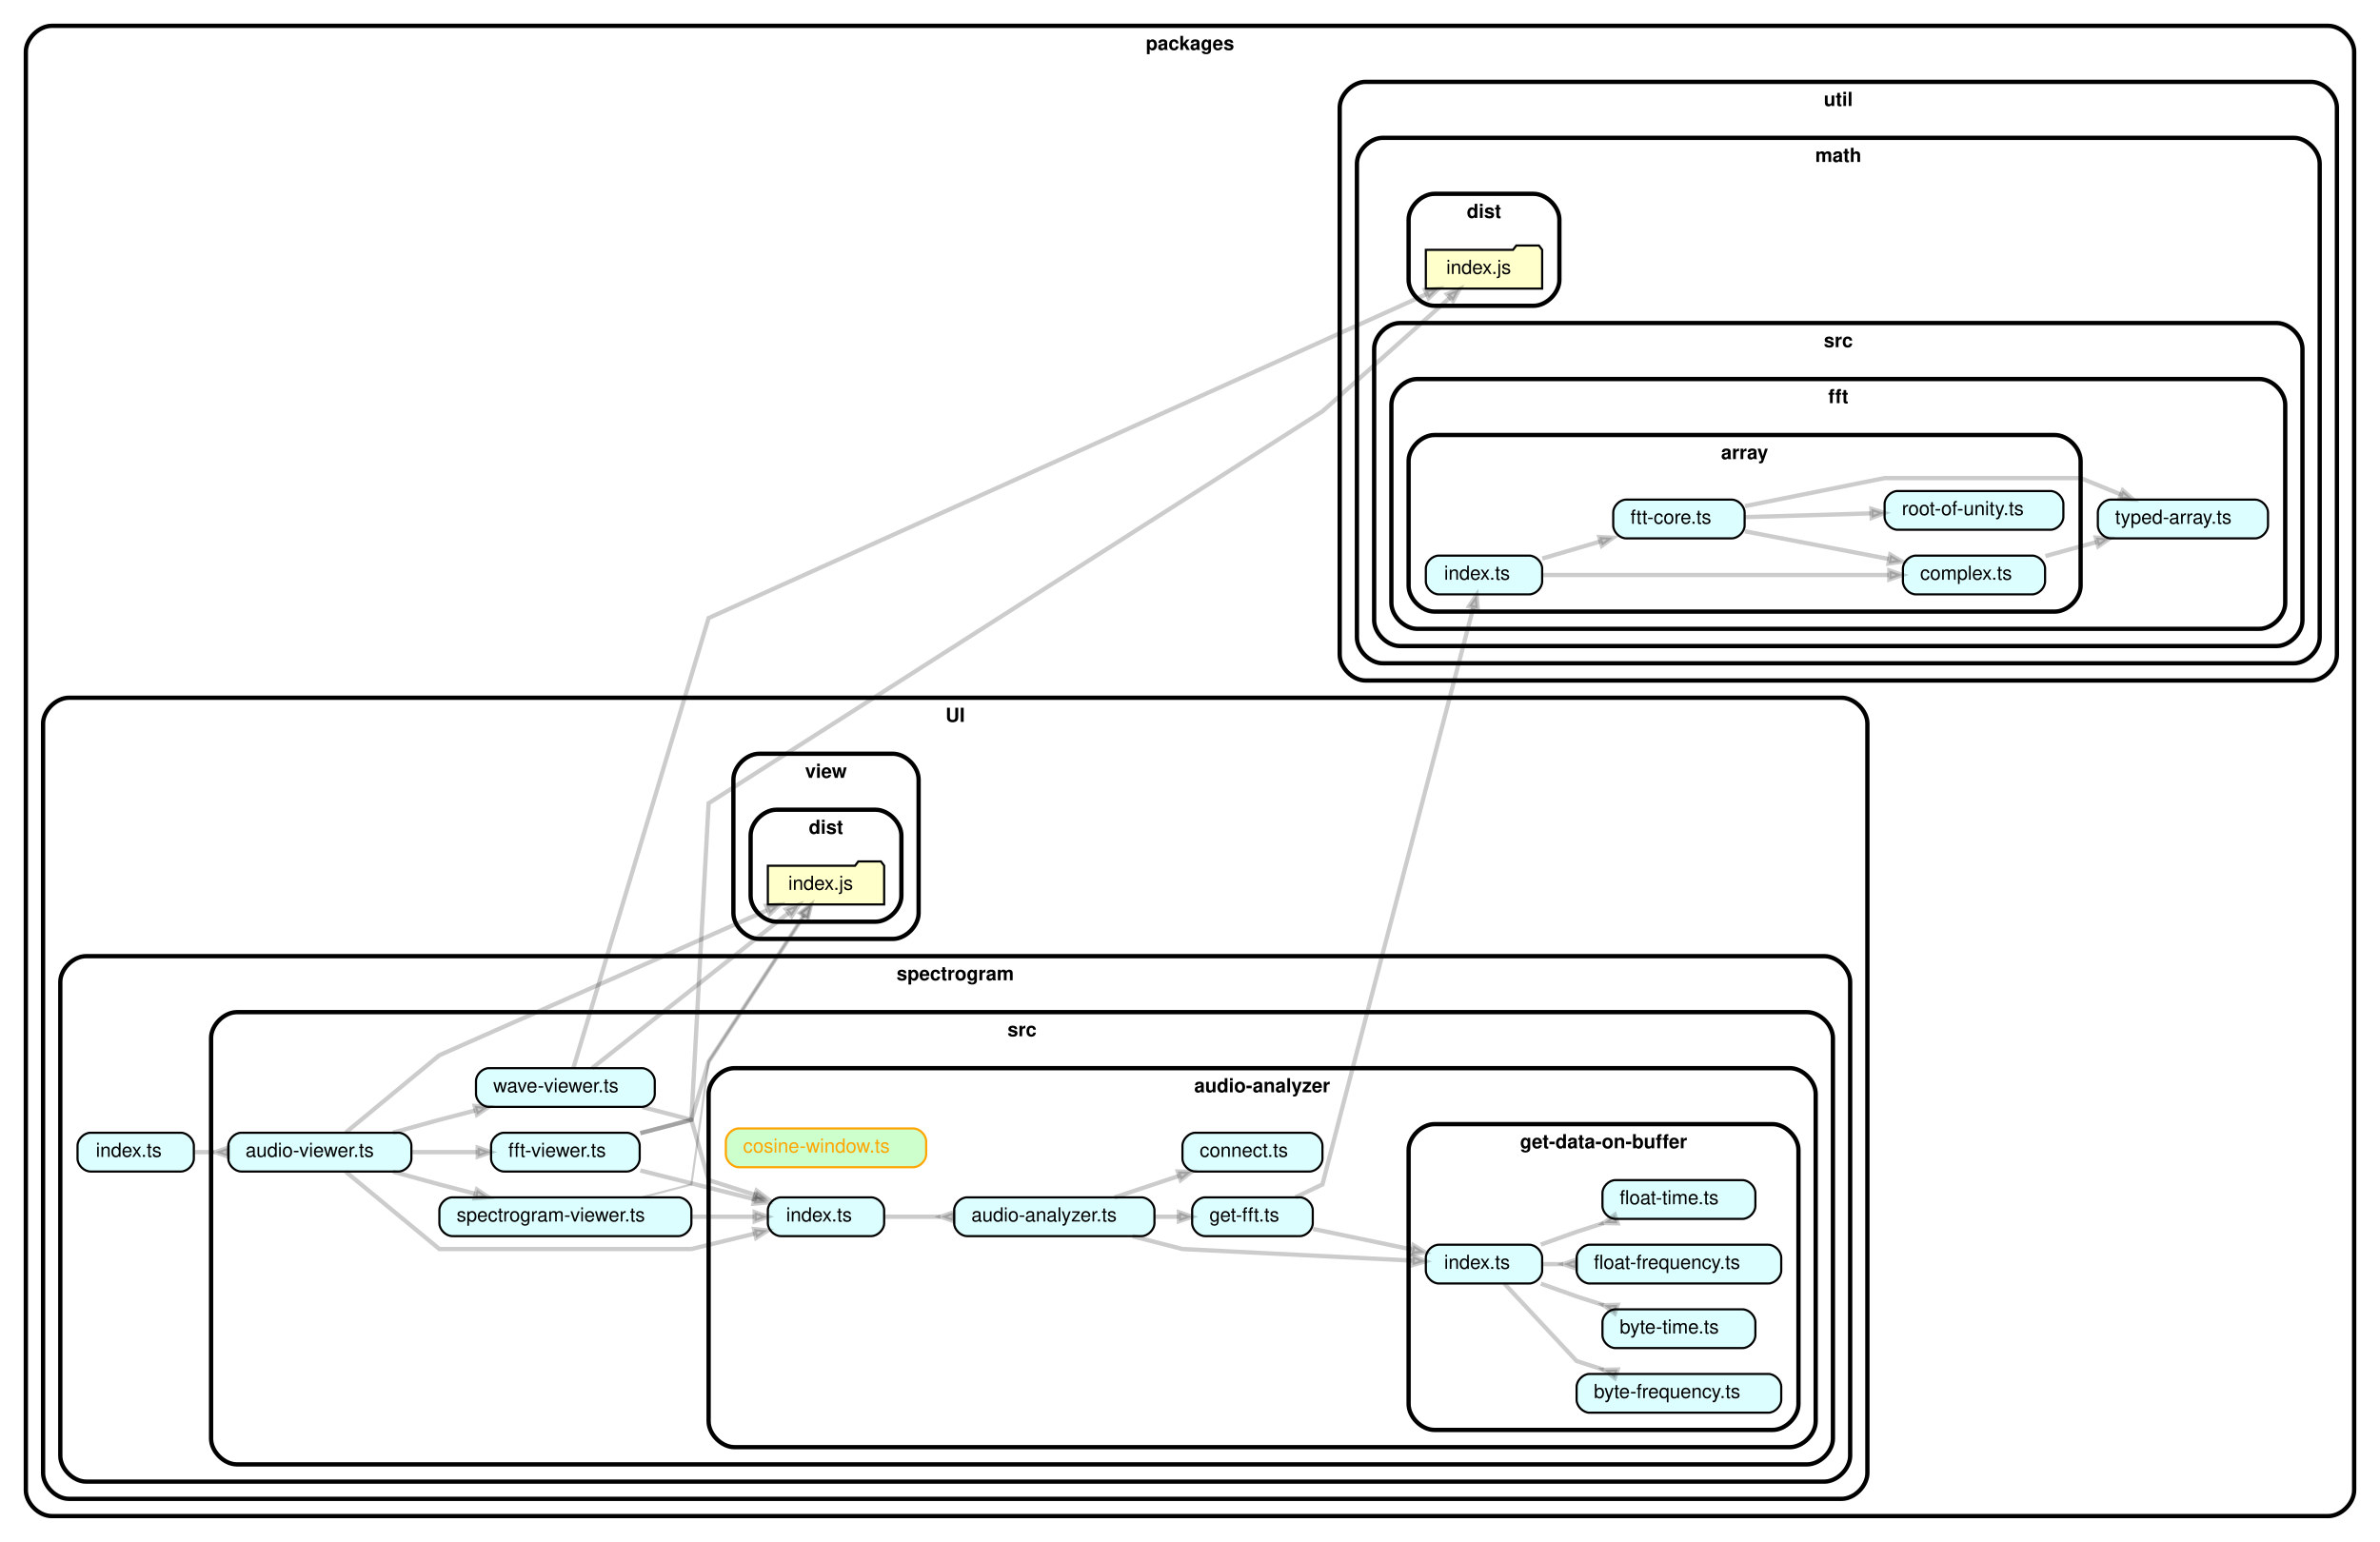
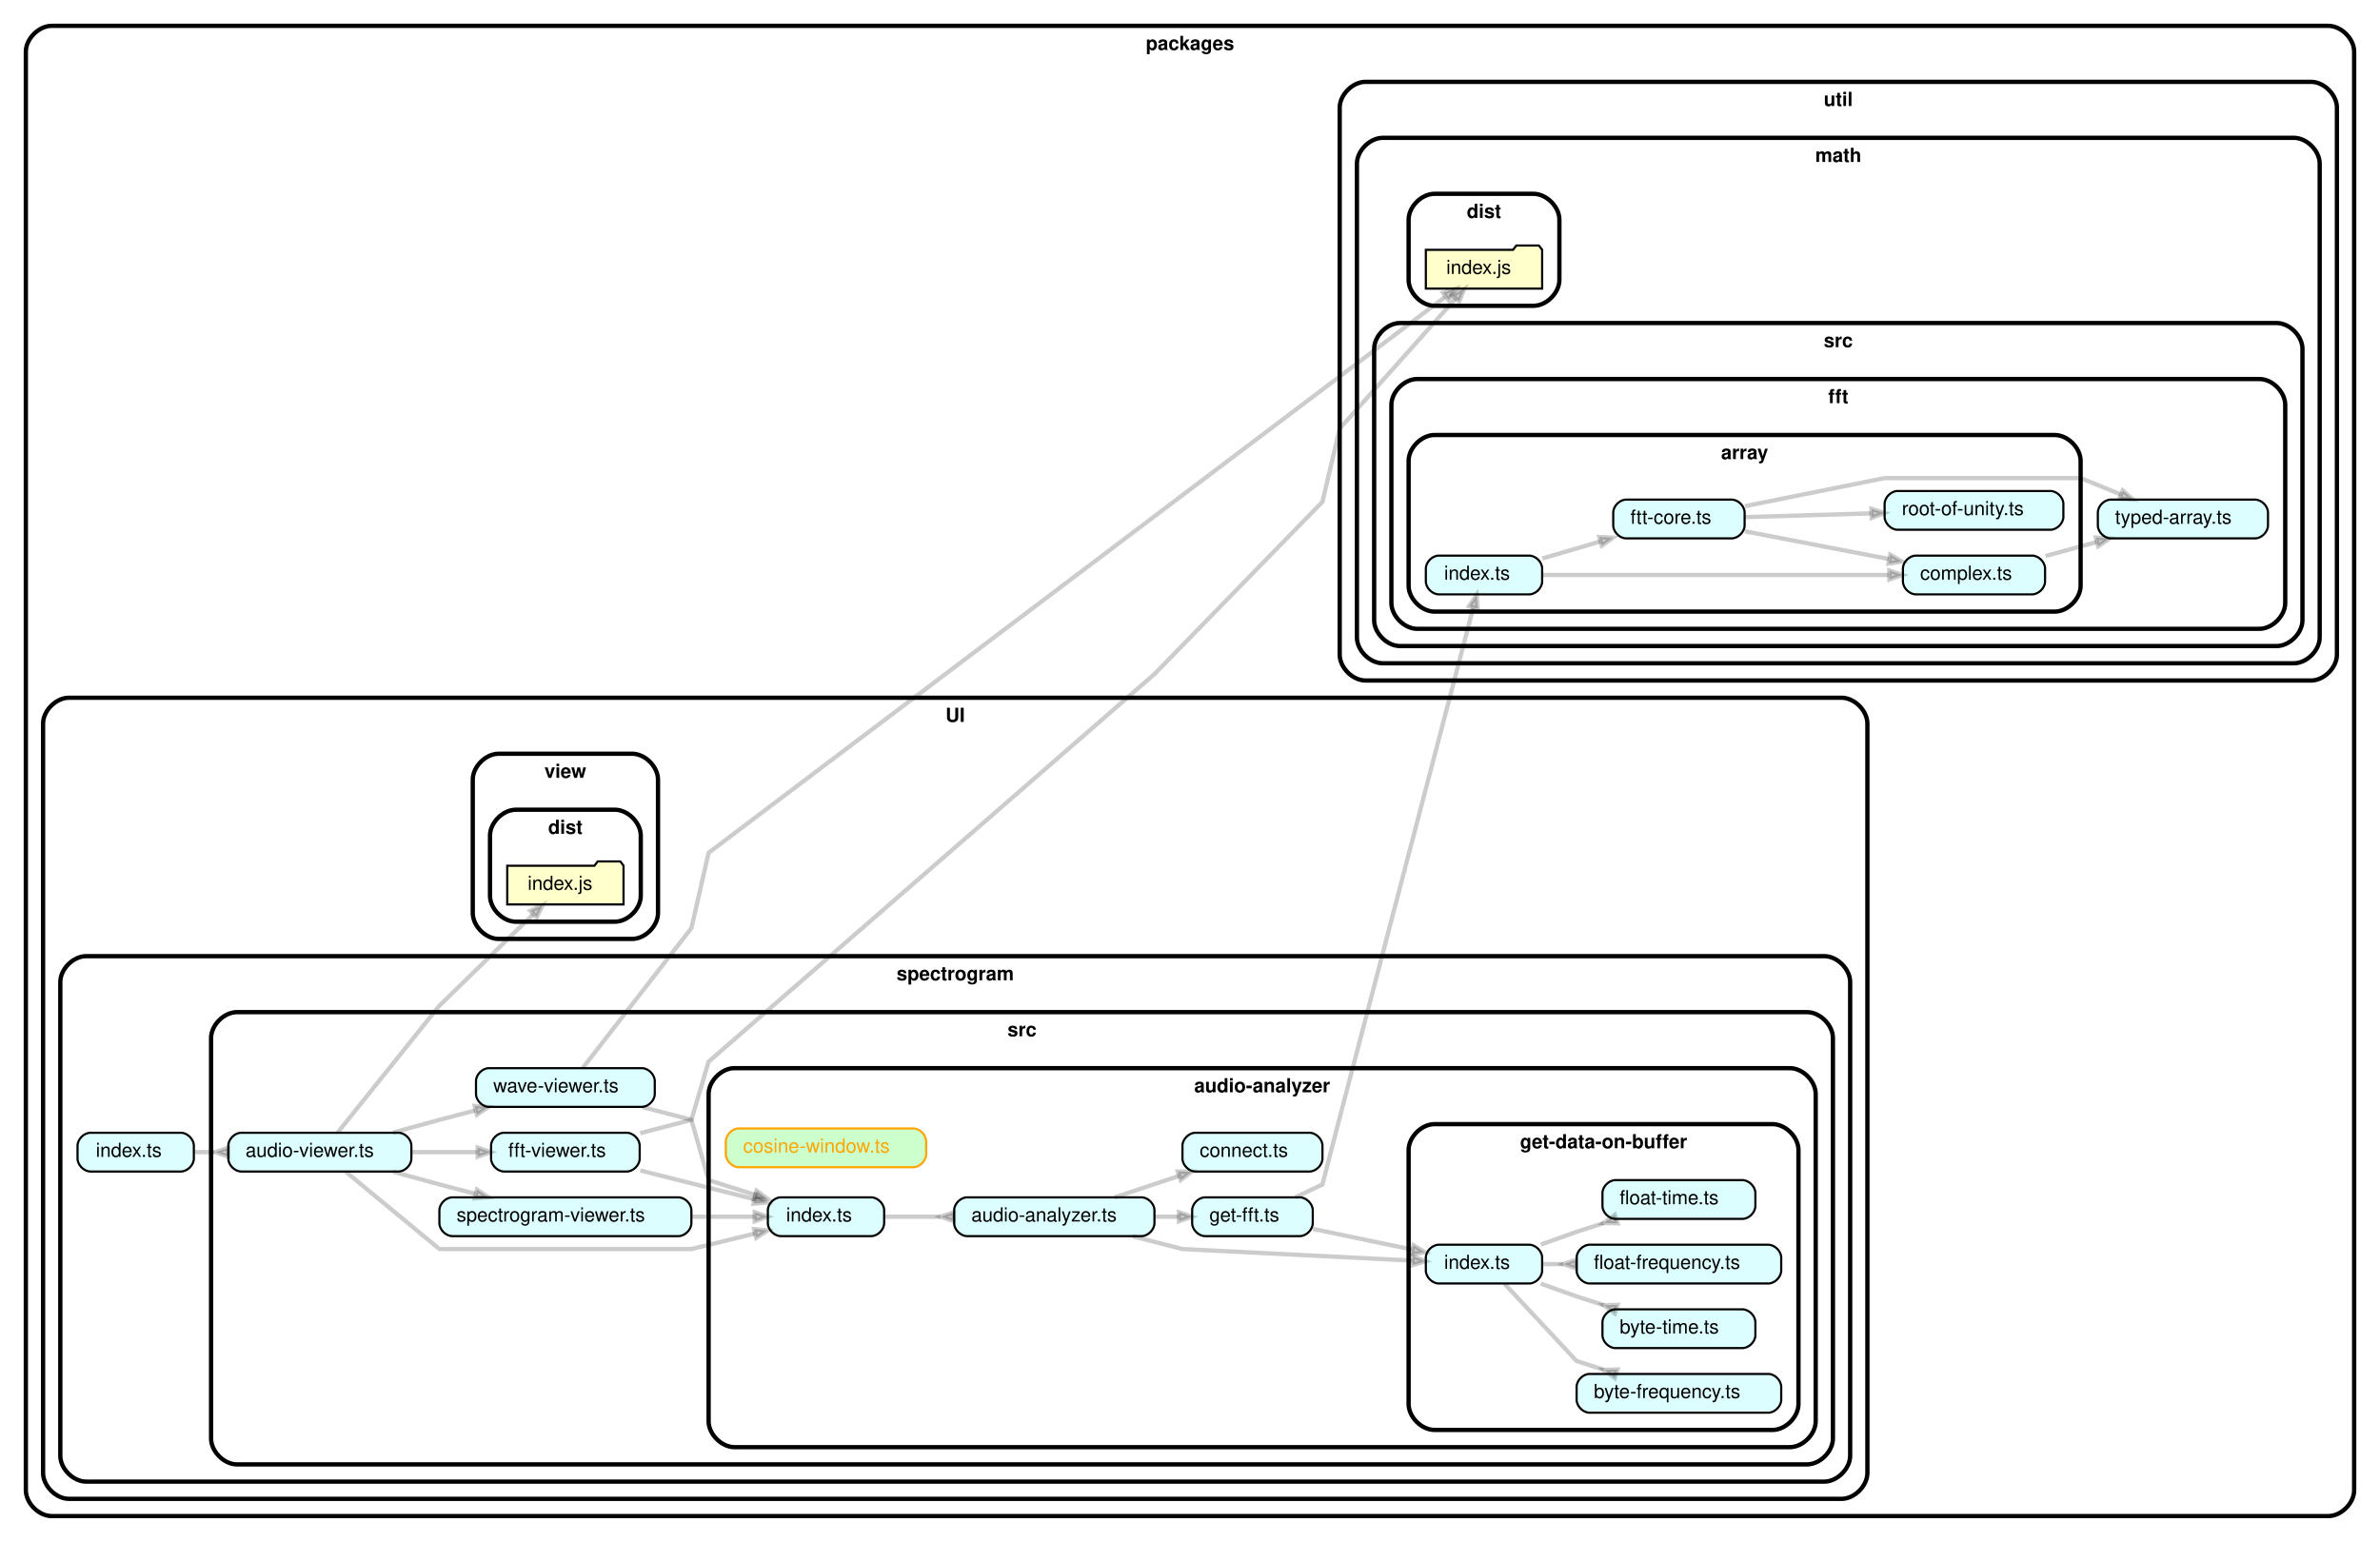
<svg xmlns="http://www.w3.org/2000/svg" xmlns:xlink="http://www.w3.org/1999/xlink" width="1105pt" height="716pt" viewBox="0.00 0.00 1105.00 716.00">
  <g id="graph0" class="graph" transform="scale(1 1) rotate(0) translate(4 712)">
    <polygon fill="white" stroke="transparent" points="-4,4 -4,-712 1101,-712 1101,4 -4,4" />
    <g id="clust1" class="cluster">
      <path fill="#ffffff" stroke="black" stroke-width="2" d="M20,-8C20,-8 1077,-8 1077,-8 1083,-8 1089,-14 1089,-20 1089,-20 1089,-688 1089,-688 1089,-694 1083,-700 1077,-700 1077,-700 20,-700 20,-700 14,-700 8,-694 8,-688 8,-688 8,-20 8,-20 8,-14 14,-8 20,-8" />
      <text text-anchor="middle" x="548.5" y="-688.8" font-family="Helvetica,sans-Serif" font-weight="bold" font-size="9.00">packages</text>
    </g>
    <g id="clust2" class="cluster">
      <path fill="#ffffff" stroke="black" stroke-width="2" d="M28,-16C28,-16 851,-16 851,-16 857,-16 863,-22 863,-28 863,-28 863,-376 863,-376 863,-382 857,-388 851,-388 851,-388 28,-388 28,-388 22,-388 16,-382 16,-376 16,-376 16,-28 16,-28 16,-22 22,-16 28,-16" />
      <text text-anchor="middle" x="439.5" y="-376.8" font-family="Helvetica,sans-Serif" font-weight="bold" font-size="9.00">UI</text>
    </g>
    <g id="clust3" class="cluster">
      <path fill="#ffffff" stroke="black" stroke-width="2" d="M36,-24C36,-24 843,-24 843,-24 849,-24 855,-30 855,-36 855,-36 855,-256 855,-256 855,-262 849,-268 843,-268 843,-268 36,-268 36,-268 30,-268 24,-262 24,-256 24,-256 24,-36 24,-36 24,-30 30,-24 36,-24" />
      <text text-anchor="middle" x="439.5" y="-256.8" font-family="Helvetica,sans-Serif" font-weight="bold" font-size="9.00">spectrogram</text>
    </g>
    <g id="clust4" class="cluster">
      <path fill="#ffffff" stroke="black" stroke-width="2" d="M106,-32C106,-32 835,-32 835,-32 841,-32 847,-38 847,-44 847,-44 847,-230 847,-230 847,-236 841,-242 835,-242 835,-242 106,-242 106,-242 100,-242 94,-236 94,-230 94,-230 94,-44 94,-44 94,-38 100,-32 106,-32" />
      <text text-anchor="middle" x="470.5" y="-230.8" font-family="Helvetica,sans-Serif" font-weight="bold" font-size="9.00">src</text>
    </g>
    <g id="clust5" class="cluster">
      <path fill="#ffffff" stroke="black" stroke-width="2" d="M337,-40C337,-40 827,-40 827,-40 833,-40 839,-46 839,-52 839,-52 839,-204 839,-204 839,-210 833,-216 827,-216 827,-216 337,-216 337,-216 331,-216 325,-210 325,-204 325,-204 325,-52 325,-52 325,-46 331,-40 337,-40" />
      <text text-anchor="middle" x="582" y="-204.8" font-family="Helvetica,sans-Serif" font-weight="bold" font-size="9.00">audio-analyzer</text>
    </g>
    <g id="clust6" class="cluster">
      <path fill="#ffffff" stroke="black" stroke-width="2" d="M662,-48C662,-48 819,-48 819,-48 825,-48 831,-54 831,-60 831,-60 831,-178 831,-178 831,-184 825,-190 819,-190 819,-190 662,-190 662,-190 656,-190 650,-184 650,-178 650,-178 650,-60 650,-60 650,-54 656,-48 662,-48" />
      <text text-anchor="middle" x="740.5" y="-178.8" font-family="Helvetica,sans-Serif" font-weight="bold" font-size="9.00">get-data-on-buffer</text>
    </g>
    <g id="clust7" class="cluster">
-       <path fill="#ffffff" stroke="black" stroke-width="2" d="M348.5,-276C348.5,-276 410.5,-276 410.5,-276 416.5,-276 422.5,-282 422.5,-288 422.5,-288 422.5,-350 422.5,-350 422.5,-356 416.5,-362 410.5,-362 410.5,-362 348.5,-362 348.5,-362 342.5,-362 336.5,-356 336.5,-350 336.5,-350 336.5,-288 336.5,-288 336.5,-282 342.5,-276 348.5,-276" />
-       <text text-anchor="middle" x="379.5" y="-350.8" font-family="Helvetica,sans-Serif" font-weight="bold" font-size="9.00">view</text>
+       <path fill="#ffffff" stroke="black" stroke-width="2" d="M227.5,-276C227.5,-276 289.5,-276 289.5,-276 295.5,-276 301.5,-282 301.5,-288 301.5,-288 301.5,-350 301.5,-350 301.5,-356 295.5,-362 289.5,-362 289.5,-362 227.5,-362 227.5,-362 221.5,-362 215.5,-356 215.5,-350 215.5,-350 215.5,-288 215.5,-288 215.5,-282 221.5,-276 227.5,-276" />
+       <text text-anchor="middle" x="258.5" y="-350.8" font-family="Helvetica,sans-Serif" font-weight="bold" font-size="9.00">view</text>
    </g>
    <g id="clust8" class="cluster">
-       <path fill="#ffffff" stroke="black" stroke-width="2" d="M356.5,-284C356.5,-284 402.5,-284 402.5,-284 408.5,-284 414.5,-290 414.5,-296 414.5,-296 414.5,-324 414.5,-324 414.5,-330 408.5,-336 402.5,-336 402.5,-336 356.5,-336 356.5,-336 350.5,-336 344.5,-330 344.5,-324 344.5,-324 344.5,-296 344.5,-296 344.5,-290 350.5,-284 356.5,-284" />
-       <text text-anchor="middle" x="379.5" y="-324.8" font-family="Helvetica,sans-Serif" font-weight="bold" font-size="9.00">dist</text>
+       <path fill="#ffffff" stroke="black" stroke-width="2" d="M235.5,-284C235.5,-284 281.5,-284 281.5,-284 287.5,-284 293.5,-290 293.5,-296 293.5,-296 293.5,-324 293.5,-324 293.5,-330 287.5,-336 281.5,-336 281.5,-336 235.5,-336 235.5,-336 229.5,-336 223.5,-330 223.5,-324 223.5,-324 223.5,-296 223.5,-296 223.5,-290 229.5,-284 235.5,-284" />
+       <text text-anchor="middle" x="258.5" y="-324.8" font-family="Helvetica,sans-Serif" font-weight="bold" font-size="9.00">dist</text>
    </g>
    <g id="clust9" class="cluster">
      <path fill="#ffffff" stroke="black" stroke-width="2" d="M630,-396C630,-396 1069,-396 1069,-396 1075,-396 1081,-402 1081,-408 1081,-408 1081,-662 1081,-662 1081,-668 1075,-674 1069,-674 1069,-674 630,-674 630,-674 624,-674 618,-668 618,-662 618,-662 618,-408 618,-408 618,-402 624,-396 630,-396" />
      <text text-anchor="middle" x="849.5" y="-662.8" font-family="Helvetica,sans-Serif" font-weight="bold" font-size="9.00">util</text>
    </g>
    <g id="clust10" class="cluster">
      <path fill="#ffffff" stroke="black" stroke-width="2" d="M638,-404C638,-404 1061,-404 1061,-404 1067,-404 1073,-410 1073,-416 1073,-416 1073,-636 1073,-636 1073,-642 1067,-648 1061,-648 1061,-648 638,-648 638,-648 632,-648 626,-642 626,-636 626,-636 626,-416 626,-416 626,-410 632,-404 638,-404" />
      <text text-anchor="middle" x="849.5" y="-636.8" font-family="Helvetica,sans-Serif" font-weight="bold" font-size="9.00">math</text>
    </g>
    <g id="clust11" class="cluster">
      <path fill="#ffffff" stroke="black" stroke-width="2" d="M662,-570C662,-570 708,-570 708,-570 714,-570 720,-576 720,-582 720,-582 720,-610 720,-610 720,-616 714,-622 708,-622 708,-622 662,-622 662,-622 656,-622 650,-616 650,-610 650,-610 650,-582 650,-582 650,-576 656,-570 662,-570" />
      <text text-anchor="middle" x="685" y="-610.8" font-family="Helvetica,sans-Serif" font-weight="bold" font-size="9.00">dist</text>
    </g>
    <g id="clust12" class="cluster">
      <path fill="#ffffff" stroke="black" stroke-width="2" d="M646,-412C646,-412 1053,-412 1053,-412 1059,-412 1065,-418 1065,-424 1065,-424 1065,-550 1065,-550 1065,-556 1059,-562 1053,-562 1053,-562 646,-562 646,-562 640,-562 634,-556 634,-550 634,-550 634,-424 634,-424 634,-418 640,-412 646,-412" />
      <text text-anchor="middle" x="849.5" y="-550.8" font-family="Helvetica,sans-Serif" font-weight="bold" font-size="9.00">src</text>
    </g>
    <g id="clust13" class="cluster">
      <path fill="#ffffff" stroke="black" stroke-width="2" d="M654,-420C654,-420 1045,-420 1045,-420 1051,-420 1057,-426 1057,-432 1057,-432 1057,-524 1057,-524 1057,-530 1051,-536 1045,-536 1045,-536 654,-536 654,-536 648,-536 642,-530 642,-524 642,-524 642,-432 642,-432 642,-426 648,-420 654,-420" />
      <text text-anchor="middle" x="849.5" y="-524.8" font-family="Helvetica,sans-Serif" font-weight="bold" font-size="9.00">fft</text>
    </g>
    <g id="clust14" class="cluster">
      <path fill="#ffffff" stroke="black" stroke-width="2" d="M662,-428C662,-428 950,-428 950,-428 956,-428 962,-434 962,-440 962,-440 962,-498 962,-498 962,-504 956,-510 950,-510 950,-510 662,-510 662,-510 656,-510 650,-504 650,-498 650,-498 650,-440 650,-440 650,-434 656,-428 662,-428" />
      <text text-anchor="middle" x="806" y="-498.8" font-family="Helvetica,sans-Serif" font-weight="bold" font-size="9.00">array</text>
    </g>
    <g id="node1" class="node">
      <g id="a_node1">
        <a xlink:href="packages/UI/spectrogram/index.ts" xlink:title="index.ts">
          <path fill="#ddfeff" stroke="black" d="M80,-186C80,-186 38,-186 38,-186 35,-186 32,-183 32,-180 32,-180 32,-174 32,-174 32,-171 35,-168 38,-168 38,-168 80,-168 80,-168 83,-168 86,-171 86,-174 86,-174 86,-180 86,-180 86,-183 83,-186 80,-186" />
          <text text-anchor="start" x="40.5" y="-174.8" font-family="Helvetica,sans-Serif" font-size="9.00">index.ts</text>
        </a>
      </g>
    </g>
    <g id="node2" class="node">
      <g id="a_node2">
        <a xlink:href="packages/UI/spectrogram/src/audio-viewer.ts" xlink:title="audio-viewer.ts">
          <path fill="#ddfeff" stroke="black" d="M181,-186C181,-186 108,-186 108,-186 105,-186 102,-183 102,-180 102,-180 102,-174 102,-174 102,-171 105,-168 108,-168 108,-168 181,-168 181,-168 184,-168 187,-171 187,-174 187,-174 187,-180 187,-180 187,-183 184,-186 181,-186" />
          <text text-anchor="start" x="110" y="-174.8" font-family="Helvetica,sans-Serif" font-size="9.00">audio-viewer.ts</text>
        </a>
      </g>
    </g>
    <g id="edge1" class="edge">
      <path fill="none" stroke="#000000" stroke-width="2" stroke-opacity="0.2" d="M86.42,-177C89.37,-177 92.44,-177 95.56,-177" />
      <polygon fill="#000000" fill-opacity="0.2" stroke="#000000" stroke-width="2" stroke-opacity="0.2" points="101.99,-179.1 95.99,-177 101.99,-174.9 101.99,-179.1" />
    </g>
    <g id="node13" class="node">
      <g id="a_node13">
        <a xlink:href="packages/UI/spectrogram/src/audio-analyzer/index.ts" xlink:title="index.ts">
          <path fill="#ddfeff" stroke="black" d="M400.5,-156C400.5,-156 358.5,-156 358.5,-156 355.5,-156 352.5,-153 352.5,-150 352.5,-150 352.5,-144 352.5,-144 352.5,-141 355.5,-138 358.5,-138 358.5,-138 400.5,-138 400.5,-138 403.5,-138 406.5,-141 406.5,-144 406.5,-144 406.5,-150 406.5,-150 406.5,-153 403.5,-156 400.5,-156" />
          <text text-anchor="start" x="361" y="-144.8" font-family="Helvetica,sans-Serif" font-size="9.00">index.ts</text>
        </a>
      </g>
    </g>
    <g id="edge12" class="edge">
      <path fill="none" stroke="#000000" stroke-width="2" stroke-opacity="0.2" d="M156.53,-167.89C172.45,-154.74 200,-132 200,-132 200,-132 317,-132 317,-132 317,-132 331.54,-135.55 346.48,-139.19" />
      <polygon fill="#000000" fill-opacity="0.2" stroke="#000000" stroke-width="2" stroke-opacity="0.2" points="346.09,-141.26 352.42,-140.64 347.09,-137.18 346.09,-141.26" />
    </g>
    <g id="node14" class="node">
      <g id="a_node14">
        <a xlink:href="packages/UI/spectrogram/src/fft-viewer.ts" xlink:title="fft-viewer.ts">
          <path fill="#ddfeff" stroke="black" d="M287,-186C287,-186 230,-186 230,-186 227,-186 224,-183 224,-180 224,-180 224,-174 224,-174 224,-171 227,-168 230,-168 230,-168 287,-168 287,-168 290,-168 293,-171 293,-174 293,-174 293,-180 293,-180 293,-183 290,-186 287,-186" />
          <text text-anchor="start" x="232" y="-174.8" font-family="Helvetica,sans-Serif" font-size="9.00">fft-viewer.ts</text>
        </a>
      </g>
    </g>
    <g id="edge13" class="edge">
      <path fill="none" stroke="#000000" stroke-width="2" stroke-opacity="0.2" d="M187.2,-177C197.2,-177 207.84,-177 217.74,-177" />
      <polygon fill="#000000" fill-opacity="0.2" stroke="#000000" stroke-width="2" stroke-opacity="0.2" points="217.8,-179.1 223.8,-177 217.8,-174.9 217.8,-179.1" />
    </g>
    <g id="node15" class="node">
      <g id="a_node15">
        <a xlink:href="packages/UI/spectrogram/src/spectrogram-viewer.ts" xlink:title="spectrogram-viewer.ts">
          <path fill="#ddfeff" stroke="black" d="M311,-156C311,-156 206,-156 206,-156 203,-156 200,-153 200,-150 200,-150 200,-144 200,-144 200,-141 203,-138 206,-138 206,-138 311,-138 311,-138 314,-138 317,-141 317,-144 317,-144 317,-150 317,-150 317,-153 314,-156 311,-156" />
          <text text-anchor="start" x="208" y="-144.8" font-family="Helvetica,sans-Serif" font-size="9.00">spectrogram-viewer.ts</text>
        </a>
      </g>
    </g>
    <g id="edge14" class="edge">
      <path fill="none" stroke="#000000" stroke-width="2" stroke-opacity="0.2" d="M178.46,-167.93C189.94,-164.77 200,-162 200,-162 200,-162 207.28,-160.1 216.66,-157.65" />
      <polygon fill="#000000" fill-opacity="0.2" stroke="#000000" stroke-width="2" stroke-opacity="0.2" points="217.45,-159.62 222.73,-156.07 216.39,-155.55 217.45,-159.62" />
    </g>
    <g id="node16" class="node">
      <g id="a_node16">
        <a xlink:href="packages/UI/spectrogram/src/wave-viewer.ts" xlink:title="wave-viewer.ts">
          <path fill="#ddfeff" stroke="black" d="M294,-216C294,-216 223,-216 223,-216 220,-216 217,-213 217,-210 217,-210 217,-204 217,-204 217,-201 220,-198 223,-198 223,-198 294,-198 294,-198 297,-198 300,-201 300,-204 300,-204 300,-210 300,-210 300,-213 297,-216 294,-216" />
          <text text-anchor="start" x="225" y="-204.8" font-family="Helvetica,sans-Serif" font-size="9.00">wave-viewer.ts</text>
        </a>
      </g>
    </g>
    <g id="edge15" class="edge">
      <path fill="none" stroke="#000000" stroke-width="2" stroke-opacity="0.2" d="M178.46,-186.07C189.94,-189.23 200,-192 200,-192 200,-192 207.28,-193.9 216.66,-196.35" />
      <polygon fill="#000000" fill-opacity="0.2" stroke="#000000" stroke-width="2" stroke-opacity="0.2" points="216.39,-198.45 222.73,-197.93 217.45,-194.38 216.39,-198.45" />
    </g>
    <g id="node17" class="node">
      <g id="a_node17">
        <a xlink:href="packages/UI/view/dist/index.js" xlink:title="index.js">
-           <polygon fill="#ffffcc" stroke="black" points="406.5,-310 405,-312 394.5,-312 393,-310 352.5,-310 352.5,-292 406.5,-292 406.5,-310" />
-           <text text-anchor="start" x="362" y="-298.8" font-family="Helvetica,sans-Serif" font-size="9.00">index.js</text>
+           <polygon fill="#ffffcc" stroke="black" points="285.5,-310 284,-312 273.5,-312 272,-310 231.5,-310 231.5,-292 285.5,-292 285.5,-310" />
+           <text text-anchor="start" x="241" y="-298.8" font-family="Helvetica,sans-Serif" font-size="9.00">index.js</text>
        </a>
      </g>
    </g>
    <g id="edge16" class="edge">
-       <path fill="none" stroke="#000000" stroke-width="2" stroke-opacity="0.2" d="M156.53,-186.11C172.45,-199.26 200,-222 200,-222 200,-222 302.62,-267.42 352.25,-289.38" />
-       <polygon fill="#000000" fill-opacity="0.2" stroke="#000000" stroke-width="2" stroke-opacity="0.2" points="351.69,-291.43 358.02,-291.94 353.39,-287.59 351.69,-291.43" />
+       <path fill="none" stroke="#000000" stroke-width="2" stroke-opacity="0.2" d="M152.85,-186.17C167.73,-204.73 200,-245 200,-245 200,-245 226.46,-270.77 243.48,-287.35" />
+       <polygon fill="#000000" fill-opacity="0.2" stroke="#000000" stroke-width="2" stroke-opacity="0.2" points="242.24,-289.07 248.01,-291.75 245.17,-286.06 242.24,-289.07" />
    </g>
    <g id="node3" class="node">
      <g id="a_node3">
        <a xlink:href="packages/UI/spectrogram/src/audio-analyzer/audio-analyzer.ts" xlink:title="audio-analyzer.ts">
          <path fill="#ddfeff" stroke="black" d="M526,-156C526,-156 445,-156 445,-156 442,-156 439,-153 439,-150 439,-150 439,-144 439,-144 439,-141 442,-138 445,-138 445,-138 526,-138 526,-138 529,-138 532,-141 532,-144 532,-144 532,-150 532,-150 532,-153 529,-156 526,-156" />
          <text text-anchor="start" x="447" y="-144.8" font-family="Helvetica,sans-Serif" font-size="9.00">audio-analyzer.ts</text>
        </a>
      </g>
    </g>
    <g id="node4" class="node">
      <g id="a_node4">
        <a xlink:href="packages/UI/spectrogram/src/audio-analyzer/connect.ts" xlink:title="connect.ts">
          <path fill="#ddfeff" stroke="black" d="M604,-186C604,-186 551,-186 551,-186 548,-186 545,-183 545,-180 545,-180 545,-174 545,-174 545,-171 548,-168 551,-168 551,-168 604,-168 604,-168 607,-168 610,-171 610,-174 610,-174 610,-180 610,-180 610,-183 607,-186 604,-186" />
          <text text-anchor="start" x="553" y="-174.8" font-family="Helvetica,sans-Serif" font-size="9.00">connect.ts</text>
        </a>
      </g>
    </g>
    <g id="edge2" class="edge">
      <path fill="none" stroke="#000000" stroke-width="2" stroke-opacity="0.2" d="M513.5,-156C522.94,-159.15 533.64,-162.71 543.51,-166" />
      <polygon fill="#000000" fill-opacity="0.2" stroke="#000000" stroke-width="2" stroke-opacity="0.2" points="542.85,-168 549.21,-167.9 544.18,-164.01 542.85,-168" />
    </g>
    <g id="node5" class="node">
      <g id="a_node5">
        <a xlink:href="packages/UI/spectrogram/src/audio-analyzer/get-data-on-buffer/index.ts" xlink:title="index.ts">
          <path fill="#ddfeff" stroke="black" d="M706,-134C706,-134 664,-134 664,-134 661,-134 658,-131 658,-128 658,-128 658,-122 658,-122 658,-119 661,-116 664,-116 664,-116 706,-116 706,-116 709,-116 712,-119 712,-122 712,-122 712,-128 712,-128 712,-131 709,-134 706,-134" />
          <text text-anchor="start" x="666.5" y="-122.8" font-family="Helvetica,sans-Serif" font-size="9.00">index.ts</text>
        </a>
      </g>
    </g>
    <g id="edge3" class="edge">
      <path fill="none" stroke="#000000" stroke-width="2" stroke-opacity="0.2" d="M521.88,-137.93C534.2,-134.77 545,-132 545,-132 545,-132 610.67,-128.69 651.74,-126.62" />
      <polygon fill="#000000" fill-opacity="0.2" stroke="#000000" stroke-width="2" stroke-opacity="0.2" points="651.97,-128.72 657.86,-126.32 651.76,-124.52 651.97,-128.72" />
    </g>
    <g id="node6" class="node">
      <g id="a_node6">
        <a xlink:href="packages/UI/spectrogram/src/audio-analyzer/get-fft.ts" xlink:title="get-fft.ts">
          <path fill="#ddfeff" stroke="black" d="M599.5,-156C599.5,-156 555.5,-156 555.5,-156 552.5,-156 549.5,-153 549.5,-150 549.5,-150 549.5,-144 549.5,-144 549.5,-141 552.5,-138 555.5,-138 555.5,-138 599.5,-138 599.5,-138 602.5,-138 605.5,-141 605.5,-144 605.5,-144 605.5,-150 605.5,-150 605.5,-153 602.5,-156 599.5,-156" />
          <text text-anchor="start" x="557.5" y="-144.8" font-family="Helvetica,sans-Serif" font-size="9.00">get-fft.ts</text>
        </a>
      </g>
    </g>
    <g id="edge4" class="edge">
      <path fill="none" stroke="#000000" stroke-width="2" stroke-opacity="0.2" d="M532.03,-147C535.83,-147 539.62,-147 543.3,-147" />
      <polygon fill="#000000" fill-opacity="0.2" stroke="#000000" stroke-width="2" stroke-opacity="0.2" points="543.37,-149.1 549.37,-147 543.37,-144.9 543.37,-149.1" />
    </g>
    <g id="node8" class="node">
      <g id="a_node8">
        <a xlink:href="packages/UI/spectrogram/src/audio-analyzer/get-data-on-buffer/byte-frequency.ts" xlink:title="byte-frequency.ts">
          <path fill="#ddfeff" stroke="black" d="M817,-74C817,-74 734,-74 734,-74 731,-74 728,-71 728,-68 728,-68 728,-62 728,-62 728,-59 731,-56 734,-56 734,-56 817,-56 817,-56 820,-56 823,-59 823,-62 823,-62 823,-68 823,-68 823,-71 820,-74 817,-74" />
          <text text-anchor="start" x="736" y="-62.8" font-family="Helvetica,sans-Serif" font-size="9.00">byte-frequency.ts</text>
        </a>
      </g>
    </g>
    <g id="edge5" class="edge">
      <path fill="none" stroke="#000000" stroke-width="2" stroke-opacity="0.2" d="M694.5,-115.89C706.77,-102.74 728,-80 728,-80 728,-80 733.45,-78.24 740.62,-75.93" />
      <polygon fill="#000000" fill-opacity="0.2" stroke="#000000" stroke-width="2" stroke-opacity="0.2" points="747.02,-76.07 740.67,-75.91 745.73,-72.07 747.02,-76.07" />
    </g>
    <g id="node9" class="node">
      <g id="a_node9">
        <a xlink:href="packages/UI/spectrogram/src/audio-analyzer/get-data-on-buffer/byte-time.ts" xlink:title="byte-time.ts">
          <path fill="#ddfeff" stroke="black" d="M805,-104C805,-104 746,-104 746,-104 743,-104 740,-101 740,-98 740,-98 740,-92 740,-92 740,-89 743,-86 746,-86 746,-86 805,-86 805,-86 808,-86 811,-89 811,-92 811,-92 811,-98 811,-98 811,-101 808,-104 805,-104" />
          <text text-anchor="start" x="748" y="-92.8" font-family="Helvetica,sans-Serif" font-size="9.00">byte-time.ts</text>
        </a>
      </g>
    </g>
    <g id="edge6" class="edge">
      <path fill="none" stroke="#000000" stroke-width="2" stroke-opacity="0.2" d="M711.4,-115.93C720.25,-112.77 728,-110 728,-110 728,-110 733.45,-108.24 740.62,-105.93" />
      <polygon fill="#000000" fill-opacity="0.2" stroke="#000000" stroke-width="2" stroke-opacity="0.2" points="747.02,-106.07 740.67,-105.91 745.73,-102.07 747.02,-106.07" />
    </g>
    <g id="node10" class="node">
      <g id="a_node10">
        <a xlink:href="packages/UI/spectrogram/src/audio-analyzer/get-data-on-buffer/float-frequency.ts" xlink:title="float-frequency.ts">
          <path fill="#ddfeff" stroke="black" d="M817,-134C817,-134 734,-134 734,-134 731,-134 728,-131 728,-128 728,-128 728,-122 728,-122 728,-119 731,-116 734,-116 734,-116 817,-116 817,-116 820,-116 823,-119 823,-122 823,-122 823,-128 823,-128 823,-131 820,-134 817,-134" />
          <text text-anchor="start" x="736" y="-122.8" font-family="Helvetica,sans-Serif" font-size="9.00">float-frequency.ts</text>
        </a>
      </g>
    </g>
    <g id="edge7" class="edge">
      <path fill="none" stroke="#000000" stroke-width="2" stroke-opacity="0.2" d="M712.07,-125C715.2,-125 718.47,-125 721.8,-125" />
      <polygon fill="#000000" fill-opacity="0.2" stroke="#000000" stroke-width="2" stroke-opacity="0.2" points="727.86,-127.1 721.86,-125 727.86,-122.9 727.86,-127.1" />
    </g>
    <g id="node11" class="node">
      <g id="a_node11">
        <a xlink:href="packages/UI/spectrogram/src/audio-analyzer/get-data-on-buffer/float-time.ts" xlink:title="float-time.ts">
          <path fill="#ddfeff" stroke="black" d="M805,-164C805,-164 746,-164 746,-164 743,-164 740,-161 740,-158 740,-158 740,-152 740,-152 740,-149 743,-146 746,-146 746,-146 805,-146 805,-146 808,-146 811,-149 811,-152 811,-152 811,-158 811,-158 811,-161 808,-164 805,-164" />
          <text text-anchor="start" x="748" y="-152.8" font-family="Helvetica,sans-Serif" font-size="9.00">float-time.ts</text>
        </a>
      </g>
    </g>
    <g id="edge8" class="edge">
      <path fill="none" stroke="#000000" stroke-width="2" stroke-opacity="0.2" d="M711.4,-134.07C720.25,-137.23 728,-140 728,-140 728,-140 733.45,-141.76 740.62,-144.07" />
      <polygon fill="#000000" fill-opacity="0.2" stroke="#000000" stroke-width="2" stroke-opacity="0.2" points="745.73,-147.93 740.67,-144.09 747.02,-143.93 745.73,-147.93" />
    </g>
    <g id="edge9" class="edge">
      <path fill="none" stroke="#000000" stroke-width="2" stroke-opacity="0.2" d="M605.67,-141.33C619.67,-138.42 636.83,-134.84 651.52,-131.77" />
      <polygon fill="#000000" fill-opacity="0.2" stroke="#000000" stroke-width="2" stroke-opacity="0.2" points="652.21,-133.78 657.65,-130.49 651.35,-129.66 652.21,-133.78" />
    </g>
    <g id="node12" class="node">
      <g id="a_node12">
        <a xlink:href="packages/util/math/src/fft/array/index.ts" xlink:title="index.ts">
          <path fill="#ddfeff" stroke="black" d="M706,-454C706,-454 664,-454 664,-454 661,-454 658,-451 658,-448 658,-448 658,-442 658,-442 658,-439 661,-436 664,-436 664,-436 706,-436 706,-436 709,-436 712,-439 712,-442 712,-442 712,-448 712,-448 712,-451 709,-454 706,-454" />
          <text text-anchor="start" x="666.5" y="-442.8" font-family="Helvetica,sans-Serif" font-size="9.00">index.ts</text>
        </a>
      </g>
    </g>
    <g id="edge10" class="edge">
      <path fill="none" stroke="#000000" stroke-width="2" stroke-opacity="0.2" d="M597.55,-156.07C604.18,-159.23 610,-162 610,-162 610,-162 618,-193 618,-193 618,-193 665.71,-375.16 680,-429.73" />
      <polygon fill="#000000" fill-opacity="0.2" stroke="#000000" stroke-width="2" stroke-opacity="0.2" points="678.02,-430.46 681.57,-435.73 682.08,-429.4 678.02,-430.46" />
    </g>
    <g id="node7" class="node">
      <g id="a_node7">
        <a xlink:href="packages/UI/spectrogram/src/audio-analyzer/cosine-window.ts" xlink:title="no-orphans">
          <path fill="#ccffcc" stroke="orange" d="M420,-188C420,-188 339,-188 339,-188 336,-188 333,-185 333,-182 333,-182 333,-176 333,-176 333,-173 336,-170 339,-170 339,-170 420,-170 420,-170 423,-170 426,-173 426,-176 426,-176 426,-182 426,-182 426,-185 423,-188 420,-188" />
          <text text-anchor="start" x="341" y="-176.8" font-family="Helvetica,sans-Serif" font-size="9.00" fill="orange">cosine-window.ts</text>
        </a>
      </g>
    </g>
    <g id="node19" class="node">
      <g id="a_node19">
        <a xlink:href="packages/util/math/src/fft/array/complex.ts" xlink:title="complex.ts">
          <path fill="#ddfeff" stroke="black" d="M939.5,-454C939.5,-454 885.5,-454 885.5,-454 882.5,-454 879.5,-451 879.5,-448 879.5,-448 879.5,-442 879.5,-442 879.5,-439 882.5,-436 885.5,-436 885.5,-436 939.5,-436 939.5,-436 942.5,-436 945.5,-439 945.5,-442 945.5,-442 945.5,-448 945.5,-448 945.5,-451 942.5,-454 939.5,-454" />
          <text text-anchor="start" x="887.5" y="-442.8" font-family="Helvetica,sans-Serif" font-size="9.00">complex.ts</text>
        </a>
      </g>
    </g>
-     <g id="edge29" class="edge">
+     <g id="edge26" class="edge">
      <path fill="none" stroke="#000000" stroke-width="2" stroke-opacity="0.2" d="M712.31,-445C751.92,-445 827.11,-445 872.93,-445" />
      <polygon fill="#000000" fill-opacity="0.2" stroke="#000000" stroke-width="2" stroke-opacity="0.2" points="873.19,-447.1 879.19,-445 873.19,-442.9 873.19,-447.1" />
    </g>
    <g id="node21" class="node">
      <g id="a_node21">
        <a xlink:href="packages/util/math/src/fft/array/ftt-core.ts" xlink:title="ftt-core.ts">
          <path fill="#ddfeff" stroke="black" d="M800,-480C800,-480 751,-480 751,-480 748,-480 745,-477 745,-474 745,-474 745,-468 745,-468 745,-465 748,-462 751,-462 751,-462 800,-462 800,-462 803,-462 806,-465 806,-468 806,-468 806,-474 806,-474 806,-477 803,-480 800,-480" />
          <text text-anchor="start" x="753" y="-468.8" font-family="Helvetica,sans-Serif" font-size="9.00">ftt-core.ts</text>
        </a>
      </g>
    </g>
-     <g id="edge30" class="edge">
+     <g id="edge27" class="edge">
      <path fill="none" stroke="#000000" stroke-width="2" stroke-opacity="0.2" d="M712.07,-452.66C720.52,-455.14 730.04,-457.94 739.05,-460.59" />
      <polygon fill="#000000" fill-opacity="0.2" stroke="#000000" stroke-width="2" stroke-opacity="0.2" points="738.54,-462.62 744.88,-462.3 739.72,-458.59 738.54,-462.62" />
    </g>
    <g id="edge11" class="edge">
      <path fill="none" stroke="#000000" stroke-width="2" stroke-opacity="0.2" d="M406.74,-147C414.66,-147 423.65,-147 432.63,-147" />
      <polygon fill="#000000" fill-opacity="0.2" stroke="#000000" stroke-width="2" stroke-opacity="0.2" points="438.84,-149.1 432.84,-147 438.84,-144.9 438.84,-149.1" />
    </g>
    <g id="edge17" class="edge">
      <path fill="none" stroke="#000000" stroke-width="2" stroke-opacity="0.2" d="M293.28,-168.48C309.93,-164.29 329.9,-159.25 346.32,-155.11" />
      <polygon fill="#000000" fill-opacity="0.2" stroke="#000000" stroke-width="2" stroke-opacity="0.2" points="346.9,-157.13 352.2,-153.63 345.87,-153.06 346.9,-157.13" />
-     </g>
-     <g id="edge19" class="edge">
-       <path fill="none" stroke="#000000" stroke-width="2" stroke-opacity="0.2" d="M293.28,-185.81C305.8,-189.08 317,-192 317,-192 317,-192 325,-219 325,-219 325,-219 353.83,-263.19 369.16,-286.69" />
-       <polygon fill="#000000" fill-opacity="0.2" stroke="#000000" stroke-width="2" stroke-opacity="0.2" points="367.53,-288.03 372.57,-291.91 371.05,-285.74 367.53,-288.03" />
    </g>
    <g id="node18" class="node">
      <g id="a_node18">
        <a xlink:href="packages/util/math/dist/index.js" xlink:title="index.js">
          <polygon fill="#ffffcc" stroke="black" points="712,-596 710.5,-598 700,-598 698.5,-596 658,-596 658,-578 712,-578 712,-596" />
          <text text-anchor="start" x="667.5" y="-584.8" font-family="Helvetica,sans-Serif" font-size="9.00">index.js</text>
        </a>
      </g>
    </g>
    <g id="edge18" class="edge">
-       <path fill="none" stroke="#000000" stroke-width="2" stroke-opacity="0.2" d="M293.28,-185.81C305.8,-189.08 317,-192 317,-192 317,-192 325,-339 325,-339 325,-339 610,-521 610,-521 610,-521 647.49,-554.44 669.1,-573.71" />
-       <polygon fill="#000000" fill-opacity="0.2" stroke="#000000" stroke-width="2" stroke-opacity="0.2" points="667.84,-575.4 673.71,-577.82 670.63,-572.26 667.84,-575.4" />
-     </g>
-     <g id="edge20" class="edge">
+       <path fill="none" stroke="#000000" stroke-width="2" stroke-opacity="0.2" d="M293.28,-185.81C305.8,-189.08 317,-192 317,-192 317,-192 325,-219 325,-219 325,-219 532,-399 532,-399 532,-399 610,-479 610,-479 610,-479 618,-513 618,-513 618,-513 652.82,-552.04 671.88,-573.41" />
+       <polygon fill="#000000" fill-opacity="0.2" stroke="#000000" stroke-width="2" stroke-opacity="0.2" points="670.35,-574.85 675.91,-577.93 673.48,-572.05 670.35,-574.85" />
+     </g>
+     <g id="edge19" class="edge">
      <path fill="none" stroke="#000000" stroke-width="2" stroke-opacity="0.2" d="M317.26,-147C327.26,-147 337.34,-147 346.34,-147" />
      <polygon fill="#000000" fill-opacity="0.2" stroke="#000000" stroke-width="2" stroke-opacity="0.2" points="346.39,-149.1 352.39,-147 346.39,-144.9 346.39,-149.1" />
    </g>
-     <g id="edge21" class="edge">
-       <path fill="none" stroke="#000000" stroke-opacity="0.2" d="M294.27,-156.07C306.38,-159.23 317,-162 317,-162 317,-162 325,-219 325,-219 325,-219 353.83,-263.19 369.16,-286.69" />
-       <polygon fill="none" stroke="#000000" stroke-opacity="0.2" points="367.53,-288.03 372.57,-291.91 371.05,-285.74 367.53,-288.03" />
-     </g>
-     <g id="edge22" class="edge">
+     <g id="edge20" class="edge">
      <path fill="none" stroke="#000000" stroke-width="2" stroke-opacity="0.2" d="M294.27,-197.93C306.38,-194.77 317,-192 317,-192 317,-192 325,-164 325,-164 325,-164 335,-160.82 346.36,-157.21" />
      <polygon fill="#000000" fill-opacity="0.2" stroke="#000000" stroke-width="2" stroke-opacity="0.2" points="347.29,-159.12 352.38,-155.3 346.02,-155.12 347.29,-159.12" />
    </g>
-     <g id="edge24" class="edge">
-       <path fill="none" stroke="#000000" stroke-width="2" stroke-opacity="0.2" d="M270.91,-216.01C292.09,-232.74 337.56,-268.66 362.06,-288.01" />
-       <polygon fill="#000000" fill-opacity="0.2" stroke="#000000" stroke-width="2" stroke-opacity="0.2" points="360.94,-289.8 366.95,-291.88 363.54,-286.51 360.94,-289.8" />
-     </g>
-     <g id="edge23" class="edge">
-       <path fill="none" stroke="#000000" stroke-width="2" stroke-opacity="0.2" d="M262.23,-216.09C274.63,-257.35 325,-425 325,-425 325,-425 576.13,-538.32 658.31,-575.41" />
-       <polygon fill="#000000" fill-opacity="0.2" stroke="#000000" stroke-width="2" stroke-opacity="0.2" points="657.6,-577.39 663.93,-577.94 659.32,-573.56 657.6,-577.39" />
+     <g id="edge21" class="edge">
+       <path fill="none" stroke="#000000" stroke-width="2" stroke-opacity="0.2" d="M266.55,-216.07C281.9,-235.83 317,-281 317,-281 317,-281 325,-316 325,-316 325,-316 595.49,-520.18 666.89,-574.08" />
+       <polygon fill="#000000" fill-opacity="0.2" stroke="#000000" stroke-width="2" stroke-opacity="0.2" points="666,-576.04 672.06,-577.98 668.53,-572.69 666,-576.04" />
    </g>
    <g id="node20" class="node">
      <g id="a_node20">
        <a xlink:href="packages/util/math/src/fft/typed-array.ts" xlink:title="typed-array.ts">
          <path fill="#ddfeff" stroke="black" d="M1043,-480C1043,-480 976,-480 976,-480 973,-480 970,-477 970,-474 970,-474 970,-468 970,-468 970,-465 973,-462 976,-462 976,-462 1043,-462 1043,-462 1046,-462 1049,-465 1049,-468 1049,-468 1049,-474 1049,-474 1049,-477 1046,-480 1043,-480" />
          <text text-anchor="start" x="978" y="-468.8" font-family="Helvetica,sans-Serif" font-size="9.00">typed-array.ts</text>
        </a>
      </g>
    </g>
-     <g id="edge25" class="edge">
+     <g id="edge22" class="edge">
      <path fill="none" stroke="#000000" stroke-width="2" stroke-opacity="0.2" d="M945.66,-453.8C953.3,-455.89 961.53,-458.14 969.43,-460.31" />
      <polygon fill="#000000" fill-opacity="0.2" stroke="#000000" stroke-width="2" stroke-opacity="0.2" points="969.06,-462.38 975.4,-461.94 970.17,-458.33 969.06,-462.38" />
    </g>
-     <g id="edge27" class="edge">
+     <g id="edge24" class="edge">
      <path fill="none" stroke="#000000" stroke-width="2" stroke-opacity="0.2" d="M806.13,-465.29C825.77,-461.51 851.73,-456.51 872.97,-452.42" />
      <polygon fill="#000000" fill-opacity="0.2" stroke="#000000" stroke-width="2" stroke-opacity="0.2" points="873.61,-454.44 879.11,-451.24 872.82,-450.31 873.61,-454.44" />
    </g>
-     <g id="edge26" class="edge">
+     <g id="edge23" class="edge">
      <path fill="none" stroke="#000000" stroke-width="2" stroke-opacity="0.2" d="M806.14,-476.96C833.85,-482.53 871,-490 871,-490 871,-490 962,-490 962,-490 962,-490 970.8,-486.4 980.75,-482.34" />
      <polygon fill="#000000" fill-opacity="0.2" stroke="#000000" stroke-width="2" stroke-opacity="0.2" points="981.58,-484.27 986.34,-480.05 979.99,-480.38 981.58,-484.27" />
    </g>
    <g id="node22" class="node">
      <g id="a_node22">
        <a xlink:href="packages/util/math/src/fft/array/root-of-unity.ts" xlink:title="root-of-unity.ts">
          <path fill="#ddfeff" stroke="black" d="M948,-484C948,-484 877,-484 877,-484 874,-484 871,-481 871,-478 871,-478 871,-472 871,-472 871,-469 874,-466 877,-466 877,-466 948,-466 948,-466 951,-466 954,-469 954,-472 954,-472 954,-478 954,-478 954,-481 951,-484 948,-484" />
          <text text-anchor="start" x="879" y="-472.8" font-family="Helvetica,sans-Serif" font-size="9.00">root-of-unity.ts</text>
        </a>
      </g>
    </g>
-     <g id="edge28" class="edge">
+     <g id="edge25" class="edge">
      <path fill="none" stroke="#000000" stroke-width="2" stroke-opacity="0.2" d="M806.13,-471.88C823.29,-472.39 845.27,-473.04 864.72,-473.61" />
      <polygon fill="#000000" fill-opacity="0.2" stroke="#000000" stroke-width="2" stroke-opacity="0.2" points="864.87,-475.72 870.93,-473.8 865,-471.52 864.87,-475.72" />
    </g>
  </g>
</svg>
